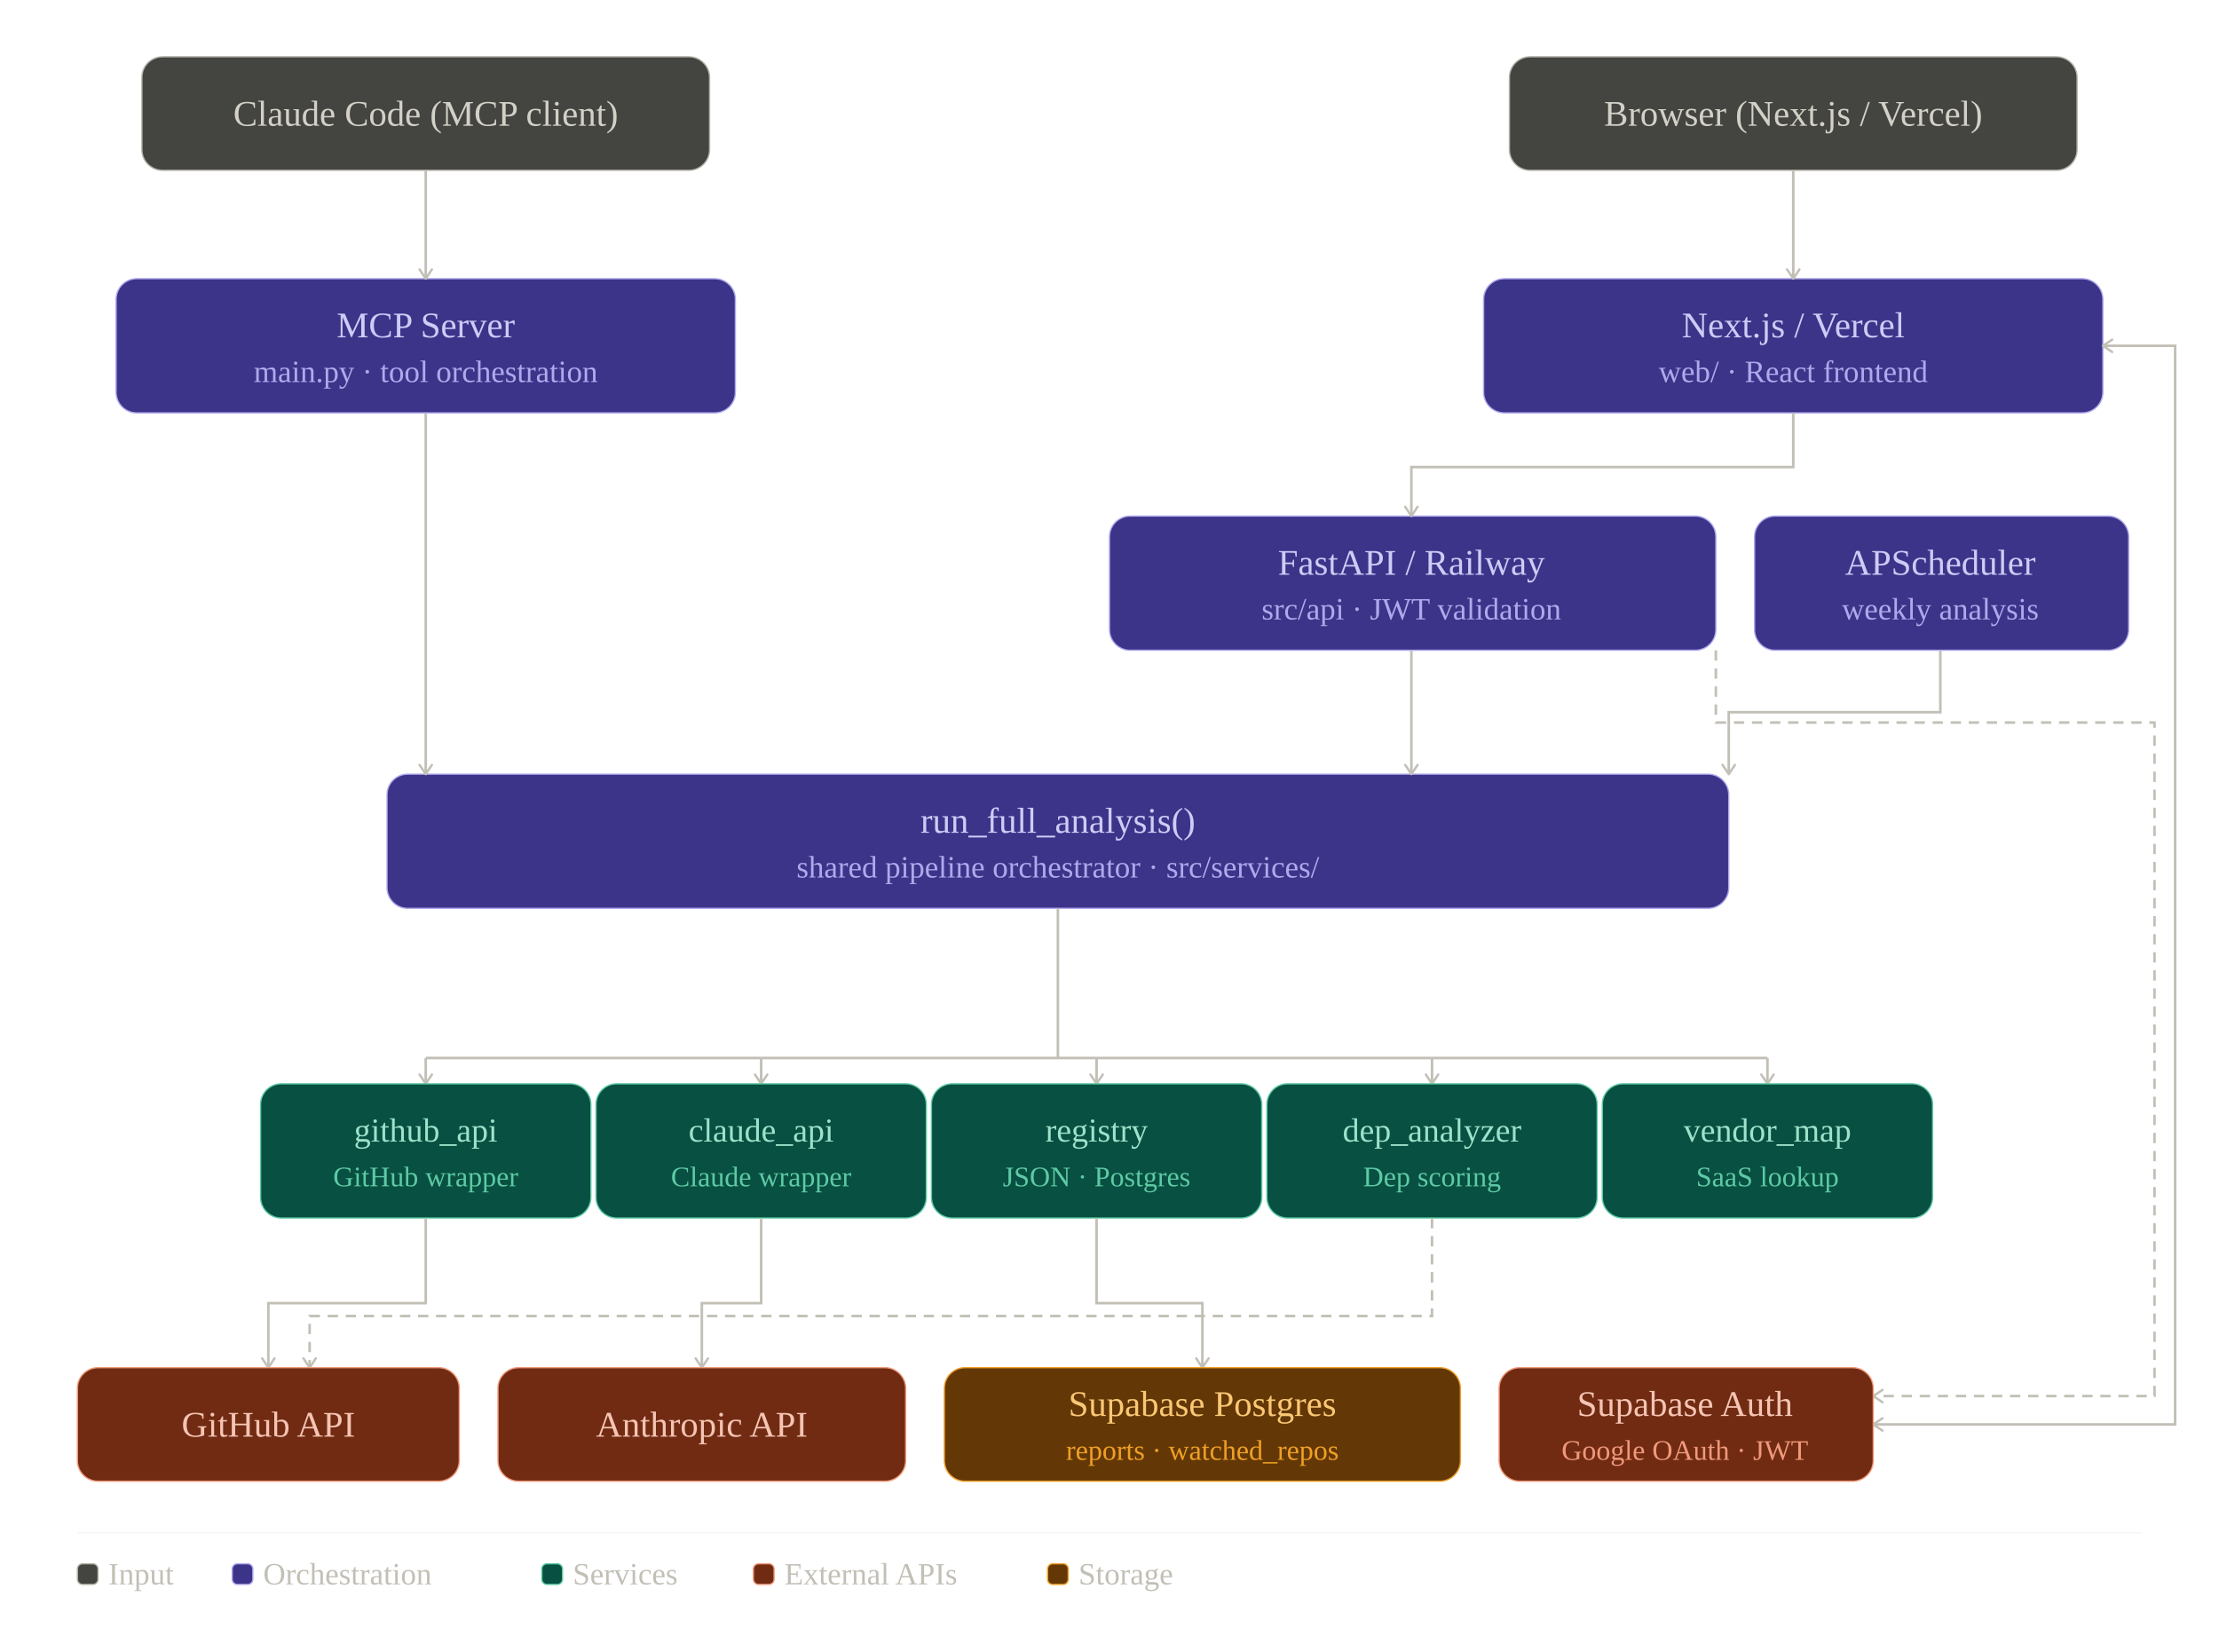
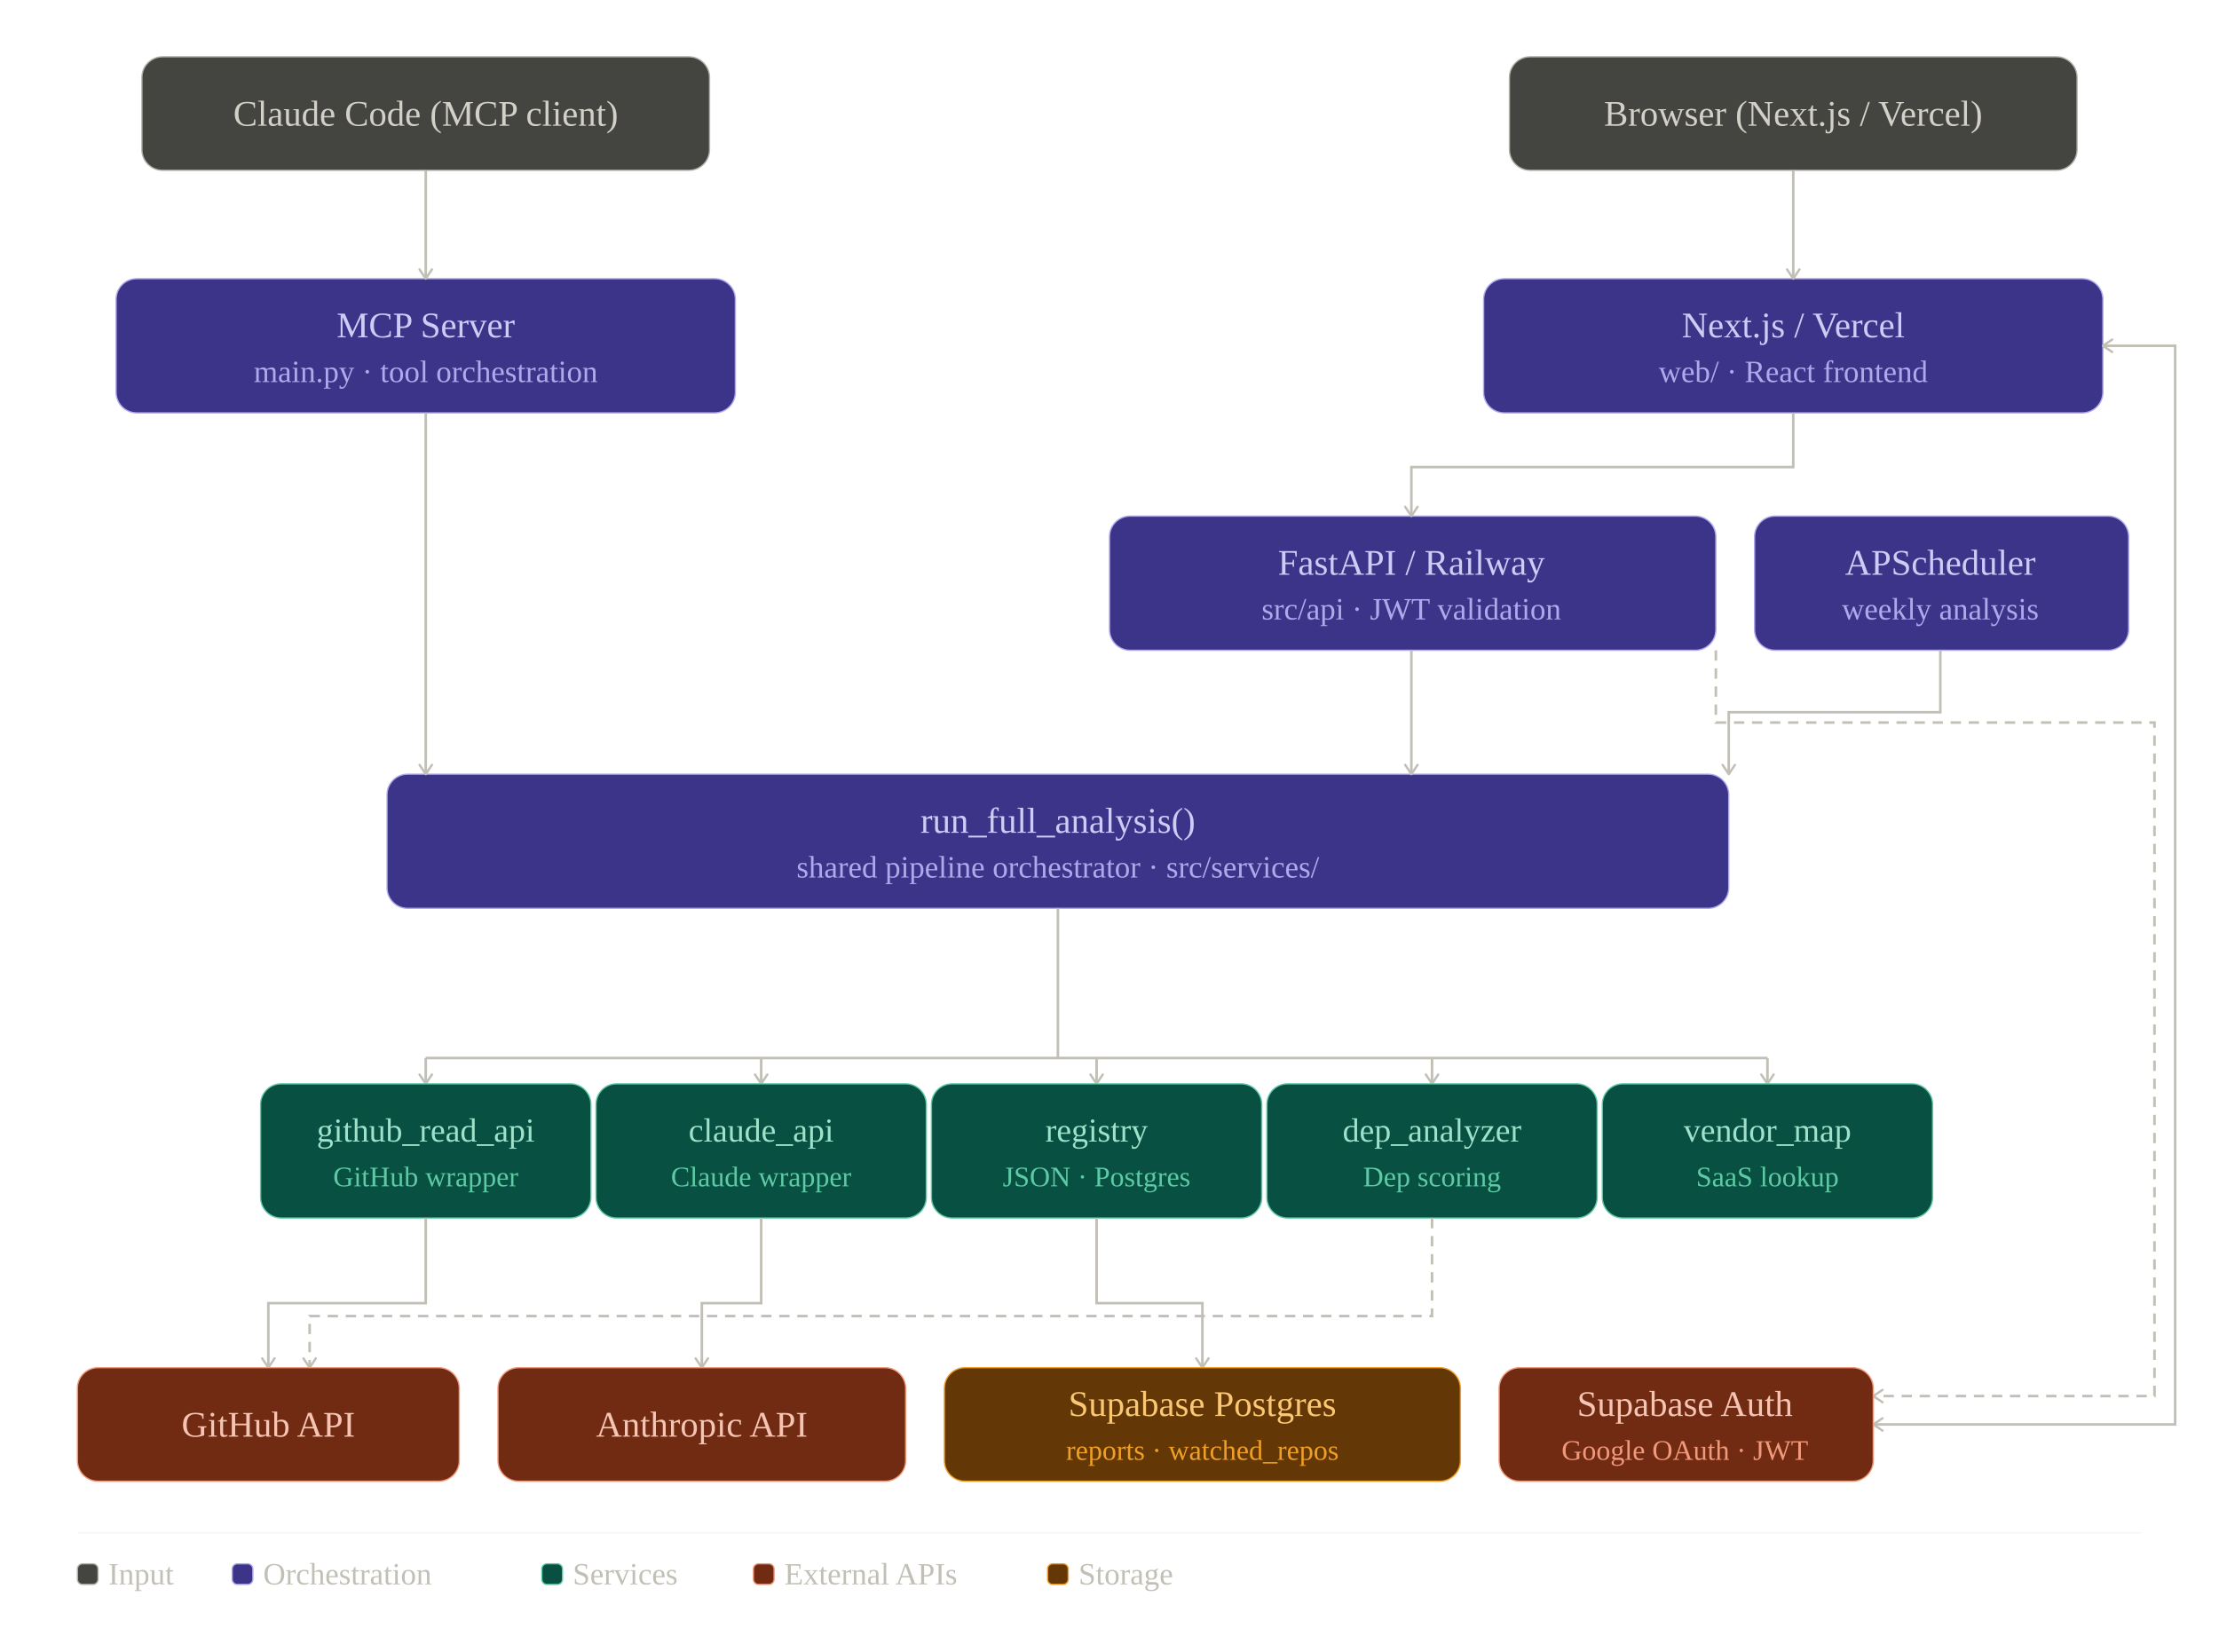
<svg xmlns="http://www.w3.org/2000/svg" width="100%" viewBox="0 0 860 640" role="img">
  <defs>
    <marker id="arrow" viewBox="0 0 10 10" refX="8" refY="5" markerWidth="6" markerHeight="6" orient="auto-start-reverse">
      <path d="M2 1L8 5L2 9" fill="none" stroke="context-stroke" stroke-width="1.5" stroke-linecap="round" stroke-linejoin="round" />
    </marker>
  </defs>
  <style>
  .conn { stroke: rgb(194,192,182); }
  .conn-dashed { stroke: rgb(194,192,182); stroke-dasharray: 4 3; }
  .divider-line { stroke: rgba(222,220,209,0.3); }
  .legend-label { fill: rgb(194,192,182); font-size: 12px; }

  @media (prefers-color-scheme: light) {
    .conn { stroke: rgb(60,60,60); }
    .conn-dashed { stroke: rgb(60,60,60); }
    .divider-line { stroke: rgba(60,60,60,0.35); }
    .legend-label { fill: rgb(30,30,30); }
  }
</style>
  <g>
    <rect x="55" y="22" width="220" height="44" rx="8" stroke-width="0.5" style="fill:rgb(68,68,65);stroke:rgb(180,178,169);" />
    <text x="165" y="44" text-anchor="middle" dominant-baseline="central" style="fill:rgb(211,209,199);font-size:14px;font-weight:500;">Claude Code (MCP client)</text>
  </g>
  <g>
    <rect x="585" y="22" width="220" height="44" rx="8" stroke-width="0.5" style="fill:rgb(68,68,65);stroke:rgb(180,178,169);" />
    <text x="695" y="44" text-anchor="middle" dominant-baseline="central" style="fill:rgb(211,209,199);font-size:14px;font-weight:500;">Browser (Next.js / Vercel)</text>
  </g>
  <g>
    <rect x="45" y="108" width="240" height="52" rx="8" stroke-width="0.5" style="fill:rgb(60,52,137);stroke:rgb(175,169,236);" />
    <text x="165" y="126" text-anchor="middle" dominant-baseline="central" style="fill:rgb(206,203,246);font-size:14px;font-weight:500;">MCP Server</text>
    <text x="165" y="144" text-anchor="middle" dominant-baseline="central" style="fill:rgb(175,169,236);font-size:12px;">main.py · tool orchestration</text>
  </g>
  <g>
    <rect x="575" y="108" width="240" height="52" rx="8" stroke-width="0.5" style="fill:rgb(60,52,137);stroke:rgb(175,169,236);" />
    <text x="695" y="126" text-anchor="middle" dominant-baseline="central" style="fill:rgb(206,203,246);font-size:14px;font-weight:500;">Next.js / Vercel</text>
    <text x="695" y="144" text-anchor="middle" dominant-baseline="central" style="fill:rgb(175,169,236);font-size:12px;">web/ · React frontend</text>
  </g>
  <g>
    <rect x="430" y="200" width="235" height="52" rx="8" stroke-width="0.5" style="fill:rgb(60,52,137);stroke:rgb(175,169,236);" />
    <text x="547" y="218" text-anchor="middle" dominant-baseline="central" style="fill:rgb(206,203,246);font-size:14px;font-weight:500;">FastAPI / Railway</text>
    <text x="547" y="236" text-anchor="middle" dominant-baseline="central" style="fill:rgb(175,169,236);font-size:12px;">src/api · JWT validation</text>
  </g>
  <g>
    <rect x="680" y="200" width="145" height="52" rx="8" stroke-width="0.5" style="fill:rgb(60,52,137);stroke:rgb(175,169,236);" />
    <text x="752" y="218" text-anchor="middle" dominant-baseline="central" style="fill:rgb(206,203,246);font-size:14px;font-weight:500;">APScheduler</text>
    <text x="752" y="236" text-anchor="middle" dominant-baseline="central" style="fill:rgb(175,169,236);font-size:12px;">weekly analysis</text>
  </g>
  <g>
    <rect x="150" y="300" width="520" height="52" rx="8" stroke-width="0.5" style="fill:rgb(60,52,137);stroke:rgb(175,169,236);" />
    <text x="410" y="318" text-anchor="middle" dominant-baseline="central" style="fill:rgb(206,203,246);font-size:14px;font-weight:500;">run_full_analysis()</text>
    <text x="410" y="336" text-anchor="middle" dominant-baseline="central" style="fill:rgb(175,169,236);font-size:12px;">shared pipeline orchestrator · src/services/</text>
  </g>
  <line x1="165" y1="66" x2="165" y2="108" class="conn" stroke-width="1" marker-end="url(#arrow)" />
  <line x1="695" y1="66" x2="695" y2="108" class="conn" stroke-width="1" marker-end="url(#arrow)" />
  <path d="M695,160 L695,181 L547,181 L547,200" fill="none" class="conn" stroke-width="1" marker-end="url(#arrow)" />
  <line x1="165" y1="160" x2="165" y2="300" class="conn" stroke-width="1" marker-end="url(#arrow)" />
  <line x1="547" y1="252" x2="547" y2="300" class="conn" stroke-width="1" marker-end="url(#arrow)" />
  <path d="M752,252 L752,276 L670,276 L670,300" fill="none" class="conn" stroke-width="1" marker-end="url(#arrow)" />
  <line x1="410" y1="352" x2="410" y2="410" class="conn" stroke-width="1" />
  <line x1="165" y1="410" x2="685" y2="410" class="conn" stroke-width="1" />
  <line x1="165" y1="410" x2="165" y2="420" class="conn" stroke-width="1" marker-end="url(#arrow)" />
  <line x1="295" y1="410" x2="295" y2="420" class="conn" stroke-width="1" marker-end="url(#arrow)" />
  <line x1="425" y1="410" x2="425" y2="420" class="conn" stroke-width="1" marker-end="url(#arrow)" />
  <line x1="555" y1="410" x2="555" y2="420" class="conn" stroke-width="1" marker-end="url(#arrow)" />
  <line x1="685" y1="410" x2="685" y2="420" class="conn" stroke-width="1" marker-end="url(#arrow)" />
  <g>
    <rect x="101" y="420" width="128" height="52" rx="8" stroke-width="0.5" style="fill:rgb(8,80,65);stroke:rgb(93,202,165);" />
-     <text x="165" y="438" text-anchor="middle" dominant-baseline="central" style="fill:rgb(159,225,203);font-size:13px;font-weight:500;">github_api</text>
+     <text x="165" y="438" text-anchor="middle" dominant-baseline="central" style="fill:rgb(159,225,203);font-size:13px;font-weight:500;">github_read_api</text>
    <text x="165" y="456" text-anchor="middle" dominant-baseline="central" style="fill:rgb(93,202,165);font-size:11px;">GitHub wrapper</text>
  </g>
  <g>
    <rect x="231" y="420" width="128" height="52" rx="8" stroke-width="0.5" style="fill:rgb(8,80,65);stroke:rgb(93,202,165);" />
    <text x="295" y="438" text-anchor="middle" dominant-baseline="central" style="fill:rgb(159,225,203);font-size:13px;font-weight:500;">claude_api</text>
    <text x="295" y="456" text-anchor="middle" dominant-baseline="central" style="fill:rgb(93,202,165);font-size:11px;">Claude wrapper</text>
  </g>
  <g>
    <rect x="361" y="420" width="128" height="52" rx="8" stroke-width="0.5" style="fill:rgb(8,80,65);stroke:rgb(93,202,165);" />
    <text x="425" y="438" text-anchor="middle" dominant-baseline="central" style="fill:rgb(159,225,203);font-size:13px;font-weight:500;">registry</text>
    <text x="425" y="456" text-anchor="middle" dominant-baseline="central" style="fill:rgb(93,202,165);font-size:11px;">JSON · Postgres</text>
  </g>
  <g>
    <rect x="491" y="420" width="128" height="52" rx="8" stroke-width="0.5" style="fill:rgb(8,80,65);stroke:rgb(93,202,165);" />
    <text x="555" y="438" text-anchor="middle" dominant-baseline="central" style="fill:rgb(159,225,203);font-size:13px;font-weight:500;">dep_analyzer</text>
    <text x="555" y="456" text-anchor="middle" dominant-baseline="central" style="fill:rgb(93,202,165);font-size:11px;">Dep scoring</text>
  </g>
  <g>
    <rect x="621" y="420" width="128" height="52" rx="8" stroke-width="0.5" style="fill:rgb(8,80,65);stroke:rgb(93,202,165);" />
    <text x="685" y="438" text-anchor="middle" dominant-baseline="central" style="fill:rgb(159,225,203);font-size:13px;font-weight:500;">vendor_map</text>
    <text x="685" y="456" text-anchor="middle" dominant-baseline="central" style="fill:rgb(93,202,165);font-size:11px;">SaaS lookup</text>
  </g>
  <path d="M165,472 L165,505 L104,505 L104,530" fill="none" class="conn" stroke-width="1" marker-end="url(#arrow)" />
  <path d="M295,472 L295,505 L272,505 L272,530" fill="none" class="conn" stroke-width="1" marker-end="url(#arrow)" />
  <path d="M425,472 L425,505 L466,505 L466,530" fill="none" class="conn" stroke-width="1" marker-end="url(#arrow)" />
  <path d="M555,472 L555,510 L120,510 L120,530" fill="none" class="conn-dashed" stroke-width="1" marker-end="url(#arrow)" />
  <path d="M815,134 L843,134 L843,552 L726,552" fill="none" class="conn" stroke-width="1" marker-start="url(#arrow)" marker-end="url(#arrow)" />
  <path d="M665,252 L665,280 L835,280 L835,541 L726,541" fill="none" class="conn-dashed" stroke-width="1" marker-end="url(#arrow)" />
  <g>
    <rect x="30" y="530" width="148" height="44" rx="8" stroke-width="0.5" style="fill:rgb(113,43,19);stroke:rgb(240,153,123);" />
    <text x="104" y="552" text-anchor="middle" dominant-baseline="central" style="fill:rgb(245,196,179);font-size:14px;font-weight:500;">GitHub API</text>
  </g>
  <g>
    <rect x="193" y="530" width="158" height="44" rx="8" stroke-width="0.5" style="fill:rgb(113,43,19);stroke:rgb(240,153,123);" />
    <text x="272" y="552" text-anchor="middle" dominant-baseline="central" style="fill:rgb(245,196,179);font-size:14px;font-weight:500;">Anthropic API</text>
  </g>
  <g>
    <rect x="366" y="530" width="200" height="44" rx="8" stroke-width="0.5" style="fill:rgb(99,56,6);stroke:rgb(239,159,39);" />
    <text x="466" y="544" text-anchor="middle" dominant-baseline="central" style="fill:rgb(250,199,117);font-size:14px;font-weight:500;">Supabase Postgres</text>
    <text x="466" y="562" text-anchor="middle" dominant-baseline="central" style="fill:rgb(239,159,39);font-size:11px;">reports · watched_repos</text>
  </g>
  <g>
    <rect x="581" y="530" width="145" height="44" rx="8" stroke-width="0.5" style="fill:rgb(113,43,19);stroke:rgb(240,153,123);" />
    <text x="653" y="544" text-anchor="middle" dominant-baseline="central" style="fill:rgb(245,196,179);font-size:14px;font-weight:500;">Supabase Auth</text>
    <text x="653" y="562" text-anchor="middle" dominant-baseline="central" style="fill:rgb(240,153,123);font-size:11px;">Google OAuth · JWT</text>
  </g>
  <line x1="30" y1="594" x2="830" y2="594" class="divider-line" stroke-width="0.5" />
  <rect x="30" y="606" width="8" height="8" rx="2" stroke-width="0.5" style="fill:rgb(68,68,65);stroke:rgb(180,178,169);" />
  <text x="42" y="614" class="legend-label">Input</text>
  <rect x="90" y="606" width="8" height="8" rx="2" stroke-width="0.5" style="fill:rgb(60,52,137);stroke:rgb(175,169,236);" />
  <text x="102" y="614" class="legend-label">Orchestration</text>
  <rect x="210" y="606" width="8" height="8" rx="2" stroke-width="0.5" style="fill:rgb(8,80,65);stroke:rgb(93,202,165);" />
  <text x="222" y="614" class="legend-label">Services</text>
  <rect x="292" y="606" width="8" height="8" rx="2" stroke-width="0.5" style="fill:rgb(113,43,19);stroke:rgb(240,153,123);" />
  <text x="304" y="614" class="legend-label">External APIs</text>
  <rect x="406" y="606" width="8" height="8" rx="2" stroke-width="0.5" style="fill:rgb(99,56,6);stroke:rgb(239,159,39);" />
  <text x="418" y="614" class="legend-label">Storage</text>
</svg>
